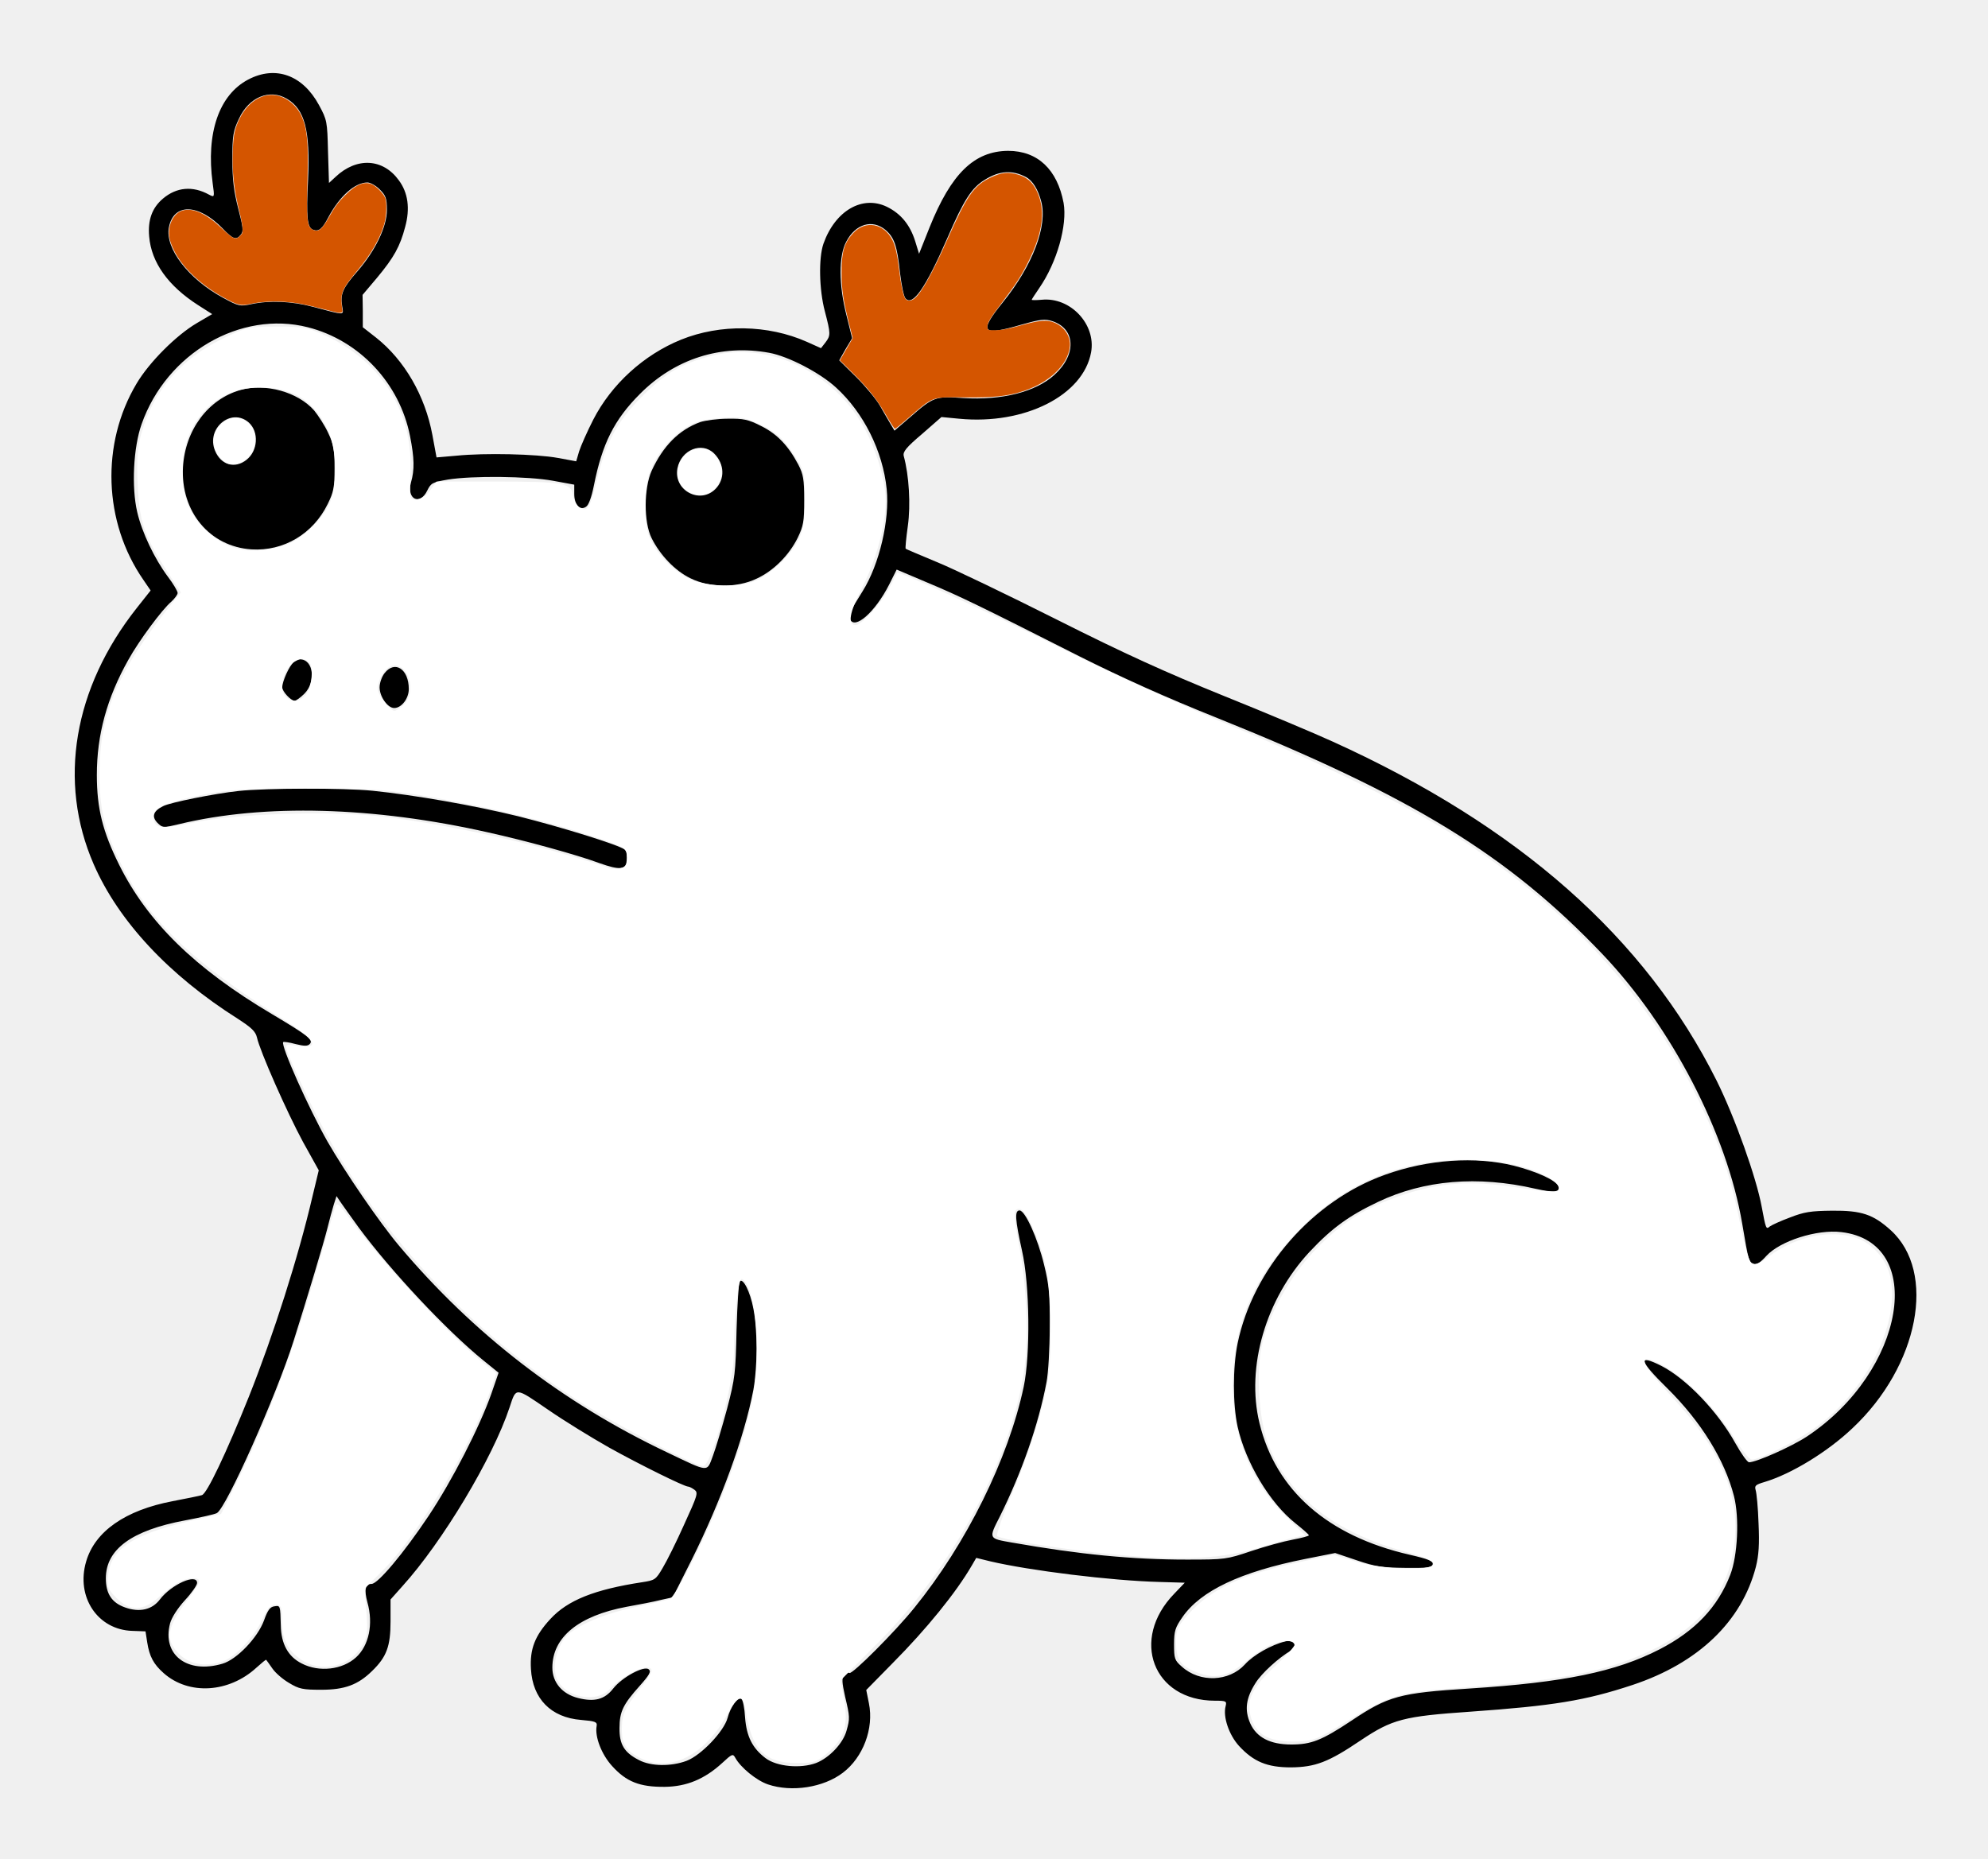
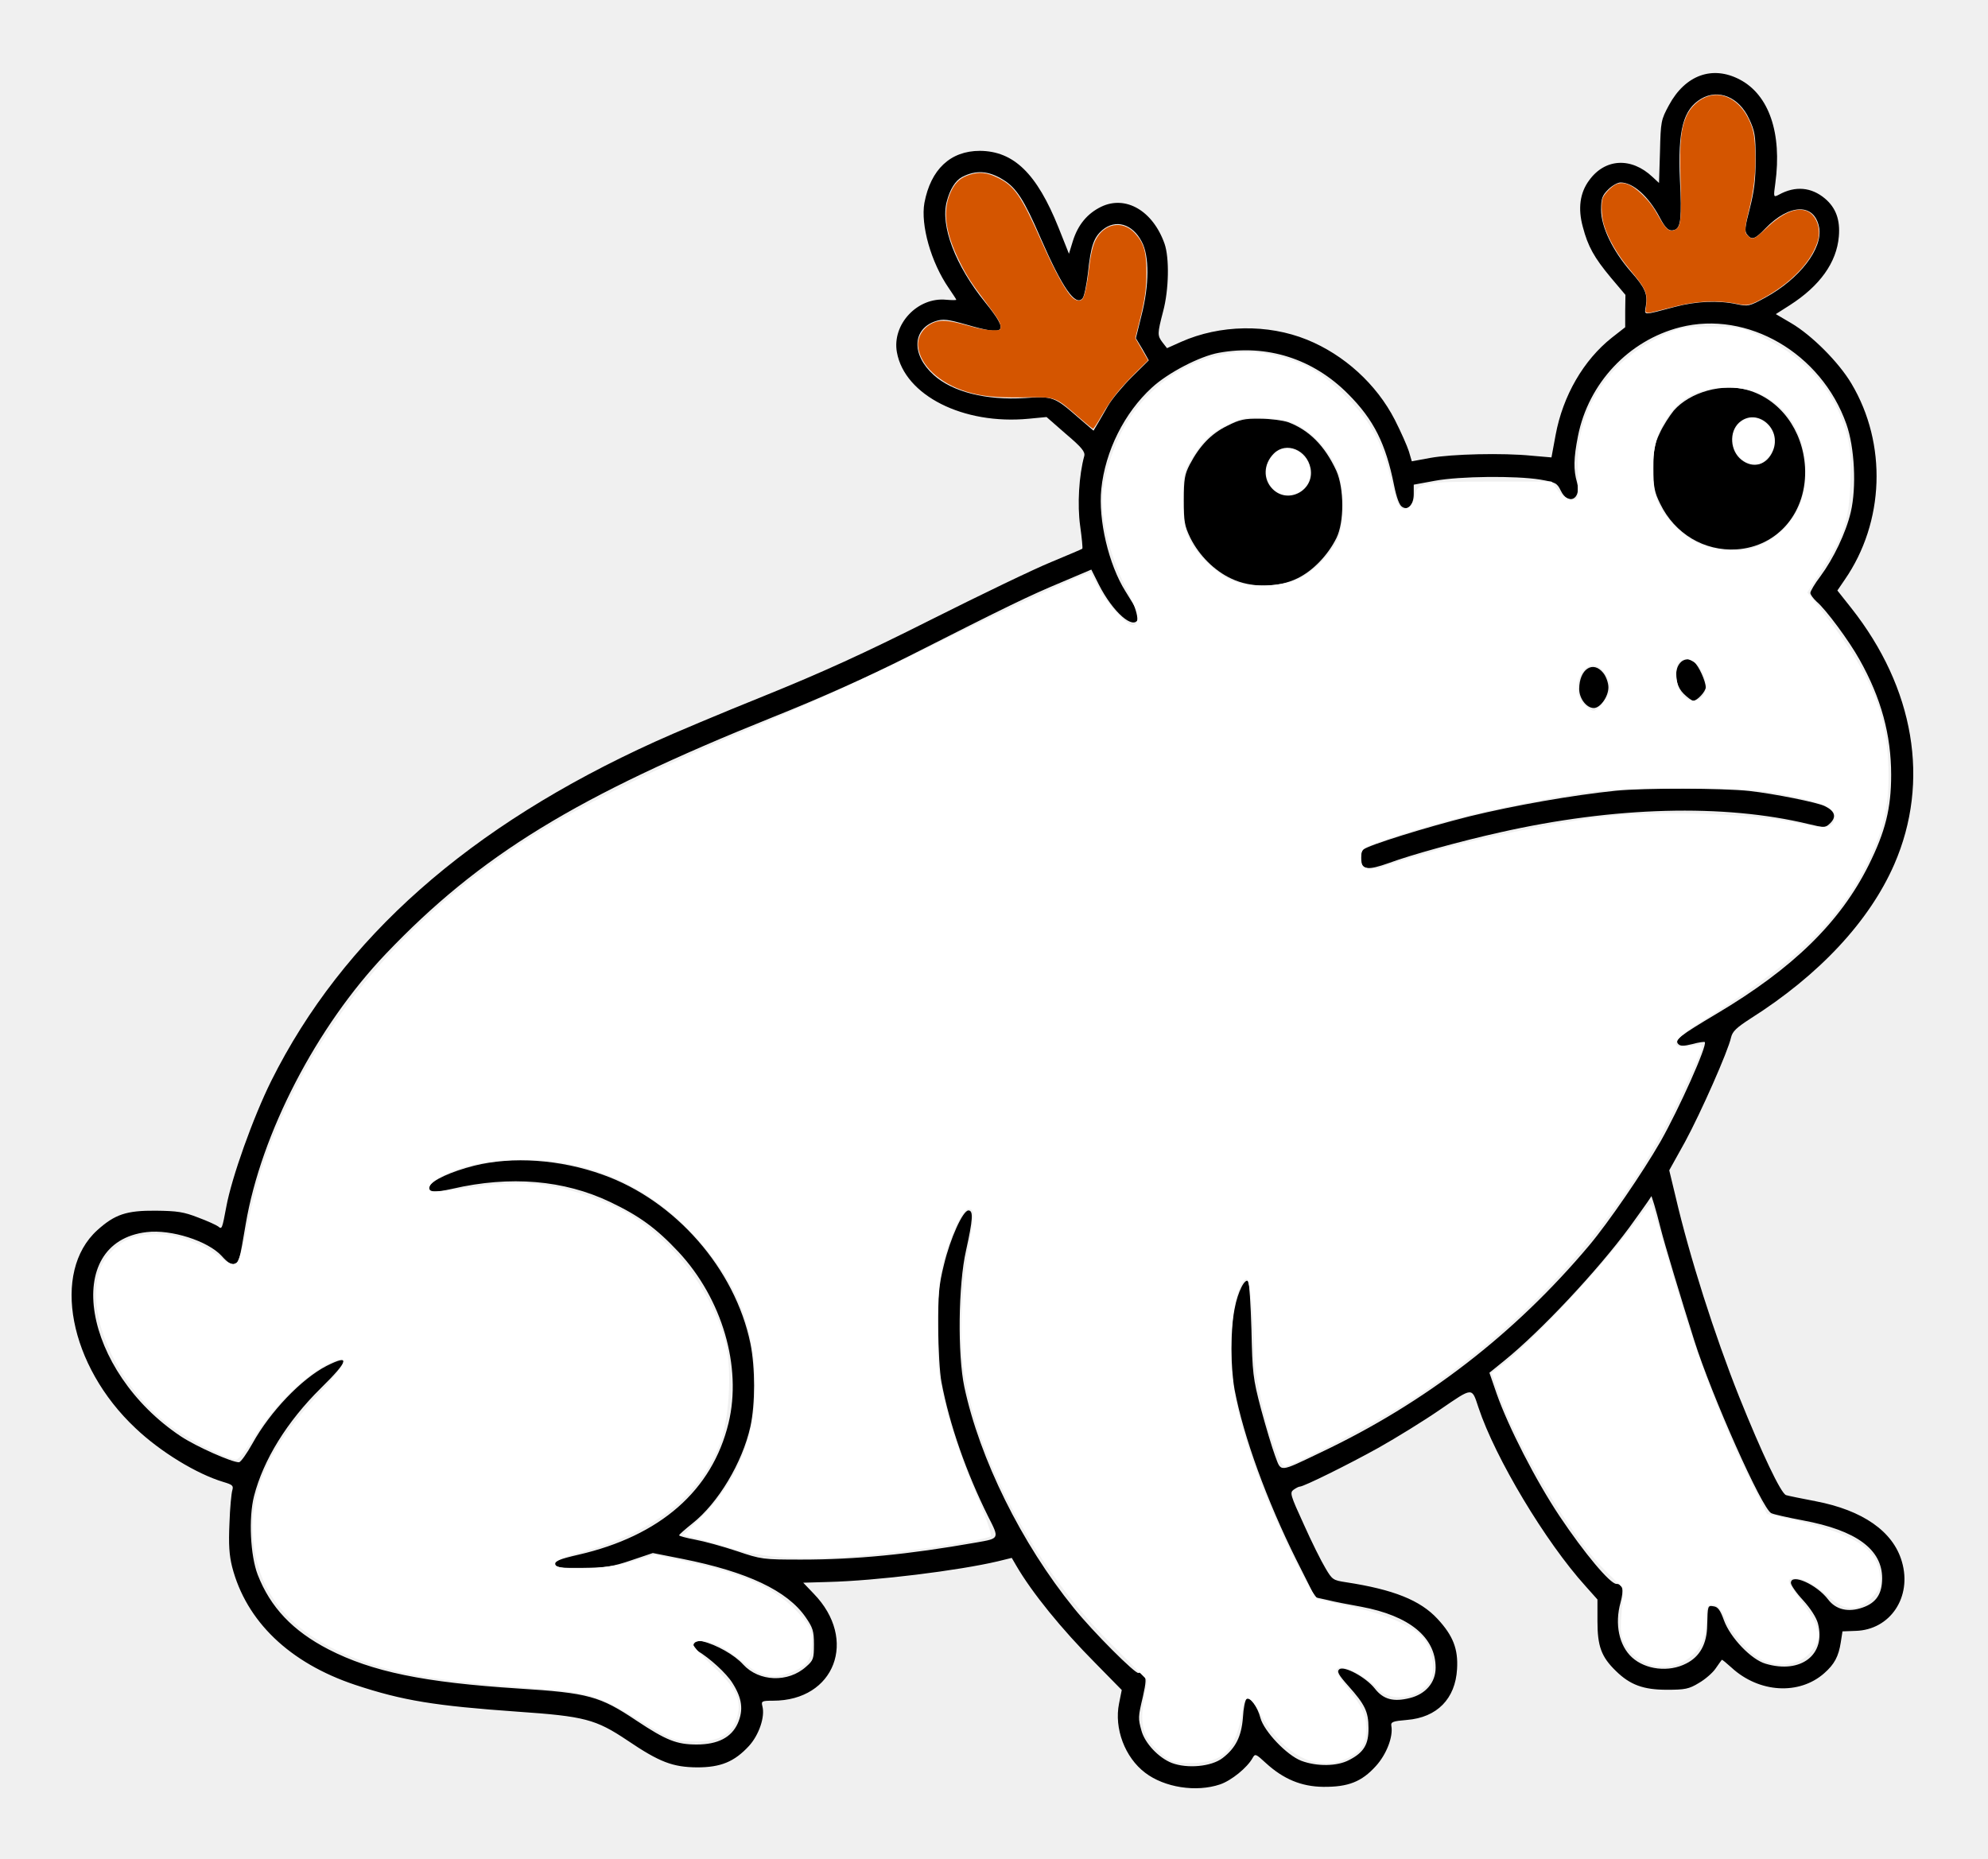
<svg xmlns="http://www.w3.org/2000/svg" version="1.0" width="817" height="764" viewBox="217 242 817 764" preserveAspectRatio="xMidYMid meet" id="svg6">
-   <defs id="defs6" />
-   <g transform="translate(0,1254) scale(0.1,-0.1)" fill="#000000" stroke="none" id="g6">
-     <path d="M3190 9793 c-120 -63 -174 -220 -146 -426 8 -58 8 -59 -15 -47 -67 37 -133 31 -189 -16 -45 -38 -63 -88 -57 -156 9 -107 78 -203 201 -282 l58 -37 -63 -37 c-85 -50 -196 -161 -248 -249 -147 -247 -136 -569 28 -806 l30 -44 -57 -72 c-260 -329 -325 -713 -177 -1053 102 -234 309 -456 592 -635 57 -37 73 -52 79 -77 12 -56 124 -309 189 -429 l65 -117 -26 -108 c-58 -249 -160 -568 -261 -822 -94 -234 -172 -398 -193 -405 -9 -3 -64 -14 -121 -25 -194 -37 -319 -124 -355 -248 -43 -146 48 -281 190 -285 l54 -2 7 -45 c9 -58 26 -90 68 -127 103 -91 268 -81 381 23 21 19 39 34 40 32 2 -2 13 -18 25 -35 12 -18 43 -45 69 -60 41 -25 57 -28 132 -28 96 0 151 20 209 77 60 58 76 102 76 204 l0 90 49 55 c164 181 371 526 440 734 28 84 21 85 157 -8 68 -47 182 -117 253 -157 124 -69 308 -160 324 -160 5 0 16 -6 26 -13 16 -12 13 -22 -42 -142 -32 -72 -72 -152 -89 -180 -28 -48 -32 -50 -84 -58 -196 -30 -306 -74 -377 -151 -64 -69 -85 -124 -80 -206 7 -122 82 -199 206 -209 58 -5 67 -8 64 -25 -8 -44 20 -117 64 -165 58 -64 113 -86 216 -85 90 1 164 32 236 98 41 38 44 39 54 21 22 -40 87 -93 134 -109 98 -33 228 -13 308 48 83 63 128 182 107 285 l-11 55 109 111 c138 139 260 289 325 401 l18 31 57 -14 c161 -38 498 -80 698 -85 l102 -3 -43 -45 c-183 -188 -87 -440 167 -440 46 0 49 -2 44 -22 -12 -44 14 -119 55 -164 60 -65 116 -88 213 -88 100 1 154 21 287 111 130 87 176 99 452 118 338 24 470 45 666 110 270 90 448 261 506 485 12 48 15 92 11 179 -2 64 -8 125 -12 137 -5 18 0 22 37 33 110 33 259 124 361 221 273 256 347 642 157 814 -72 65 -120 81 -240 80 -89 -1 -115 -5 -174 -28 -38 -14 -75 -31 -83 -37 -15 -13 -16 -10 -33 81 -22 120 -110 367 -185 518 -293 587 -813 1047 -1578 1394 -72 33 -274 118 -448 188 -237 96 -409 174 -685 313 -203 102 -425 209 -494 237 -69 29 -127 53 -128 55 -2 2 2 44 9 94 12 86 5 207 -17 287 -4 17 10 35 75 90 l80 70 73 -7 c269 -26 510 96 542 273 21 115 -85 228 -203 216 -23 -2 -41 -2 -41 0 0 2 14 23 31 48 73 106 116 259 100 350 -26 138 -107 214 -228 214 -139 -1 -234 -93 -323 -315 l-43 -108 -16 52 c-21 67 -59 113 -116 141 -101 49 -213 -16 -261 -152 -20 -58 -18 -188 6 -278 24 -92 24 -99 2 -128 l-18 -23 -58 26 c-160 71 -356 74 -517 9 -153 -62 -286 -183 -361 -329 -25 -49 -51 -108 -58 -130 l-12 -41 -76 14 c-88 16 -299 21 -417 9 l-81 -7 -17 92 c-30 162 -115 308 -231 400 l-55 43 0 66 -1 67 60 71 c69 83 94 128 115 208 21 76 12 141 -26 192 -65 90 -173 96 -260 14 l-27 -25 -4 129 c-3 124 -4 130 -37 191 -67 124 -179 164 -291 105z m159 -79 c74 -44 96 -129 87 -334 -8 -153 -3 -195 20 -204 24 -9 38 2 64 52 46 86 109 142 160 142 12 0 35 -13 51 -29 25 -25 29 -37 29 -84 0 -69 -48 -168 -121 -252 -60 -68 -71 -93 -63 -142 6 -41 17 -40 -120 -4 -86 23 -178 27 -253 11 -47 -10 -52 -9 -118 27 -141 77 -237 202 -221 288 19 101 121 99 221 -4 43 -45 56 -49 75 -25 11 13 9 31 -11 107 -18 71 -24 118 -24 202 0 98 3 116 27 167 41 89 126 124 197 82z m3038 -322 c27 -15 49 -50 62 -100 27 -100 -35 -263 -158 -415 -100 -124 -87 -139 78 -91 78 22 95 24 126 14 96 -32 100 -138 8 -221 -77 -70 -216 -105 -375 -95 -114 8 -122 5 -217 -78 l-65 -56 -16 27 c-9 16 -29 49 -44 76 -15 26 -59 79 -97 117 l-70 69 26 46 27 45 -23 93 c-32 125 -33 245 -1 304 38 73 107 93 161 48 36 -31 48 -64 60 -179 6 -48 15 -94 22 -102 29 -35 83 42 173 249 67 155 99 205 153 238 61 38 113 41 170 11z m-2952 -617 c212 -54 377 -230 420 -447 18 -91 19 -139 4 -191 -19 -69 37 -96 67 -33 15 31 22 34 85 45 100 16 329 14 432 -5 l87 -16 0 -38 c0 -44 23 -70 48 -53 11 6 23 39 33 89 34 170 83 269 189 375 144 145 334 205 531 169 78 -14 209 -82 275 -143 113 -103 192 -261 208 -417 13 -126 -30 -310 -99 -420 -51 -81 -58 -97 -52 -114 18 -47 103 27 161 141 l31 62 125 -53 c134 -56 218 -97 625 -303 175 -88 360 -171 565 -253 801 -322 1197 -564 1585 -971 284 -298 512 -738 575 -1109 26 -154 27 -157 47 -164 12 -5 28 5 52 32 57 62 208 110 308 98 353 -41 263 -572 -141 -840 -64 -42 -208 -106 -238 -106 -7 0 -32 35 -56 78 -72 130 -201 265 -304 318 -99 50 -92 22 23 -91 140 -138 237 -296 275 -444 23 -90 15 -245 -15 -323 -52 -134 -144 -231 -291 -307 -179 -92 -392 -136 -782 -161 -286 -18 -333 -31 -484 -132 -122 -81 -165 -98 -247 -98 -87 0 -143 29 -169 87 -24 55 -18 103 22 166 25 40 93 102 145 133 30 17 12 46 -22 38 -58 -14 -132 -56 -167 -95 -65 -71 -185 -76 -259 -9 -30 26 -32 33 -32 92 0 55 5 69 34 111 75 109 240 187 507 240 l121 24 89 -30 c76 -26 105 -30 199 -31 93 -1 110 1 113 15 2 13 -17 21 -95 39 -336 77 -550 264 -617 541 -56 231 26 511 206 704 91 97 161 148 281 205 189 90 409 109 648 54 76 -17 102 -14 93 11 -10 24 -88 60 -183 84 -157 39 -353 26 -528 -37 -298 -106 -544 -387 -607 -694 -20 -99 -20 -249 0 -341 33 -149 133 -315 238 -398 30 -24 55 -46 55 -49 1 -3 -29 -11 -66 -18 -38 -7 -114 -28 -171 -47 -101 -34 -107 -35 -265 -35 -223 0 -440 21 -718 70 -97 17 -97 15 -50 107 89 179 159 377 192 553 7 36 13 137 13 225 1 136 -3 175 -23 256 -26 109 -78 224 -101 224 -21 0 -18 -38 10 -165 32 -140 35 -427 7 -560 -63 -296 -235 -644 -450 -909 -78 -97 -255 -274 -266 -267 -5 3 -15 -1 -22 -10 -10 -12 -9 -28 4 -87 20 -84 20 -90 6 -140 -14 -52 -71 -112 -125 -133 -64 -24 -162 -15 -208 20 -54 41 -78 89 -84 167 -2 38 -9 72 -15 76 -15 9 -45 -32 -57 -78 -15 -55 -108 -153 -168 -176 -64 -24 -147 -23 -196 3 -61 31 -81 65 -80 132 0 67 15 97 83 173 40 45 48 59 37 68 -19 16 -109 -32 -146 -79 -35 -45 -77 -56 -144 -39 -65 16 -106 64 -106 125 0 125 108 213 305 250 50 9 113 21 140 28 l50 11 78 155 c120 241 216 503 253 697 17 92 18 246 0 335 -13 69 -42 126 -56 112 -4 -5 -10 -94 -13 -199 -4 -178 -6 -199 -39 -325 -20 -74 -46 -161 -58 -193 -26 -69 -13 -70 -189 14 -430 204 -796 487 -1101 849 -80 95 -221 301 -294 428 -76 134 -194 397 -182 409 2 2 25 -1 50 -8 37 -9 50 -9 59 0 16 17 -6 34 -157 124 -315 187 -509 377 -626 612 -68 137 -92 232 -92 370 0 164 41 316 130 474 42 76 138 206 176 238 14 13 26 29 26 36 0 7 -18 38 -41 68 -54 73 -105 179 -125 264 -24 102 -16 266 18 362 103 292 407 468 683 398z m209 -3700 c133 -180 363 -425 512 -546 l63 -51 -30 -87 c-48 -136 -160 -355 -258 -502 -103 -154 -208 -279 -234 -279 -26 0 -31 -24 -17 -76 25 -89 6 -178 -47 -226 -56 -51 -152 -62 -223 -25 -56 28 -85 81 -86 157 -2 81 -2 82 -26 78 -18 -2 -28 -16 -43 -58 -26 -71 -112 -161 -171 -178 -145 -43 -249 37 -215 166 7 25 31 62 61 95 28 30 50 62 50 71 0 41 -106 -6 -153 -68 -32 -42 -83 -54 -142 -33 -55 19 -80 56 -80 120 0 119 106 197 325 238 63 12 122 25 131 30 38 19 244 481 316 709 55 174 123 400 138 460 9 36 21 81 27 100 l11 34 16 -24 c9 -13 43 -61 75 -105z" id="path1" />
-     <path d="M3158 8517 c-133 -38 -227 -164 -236 -317 -10 -183 110 -327 282 -338 132 -8 253 64 313 187 24 49 28 68 28 146 0 76 -4 99 -26 145 -14 31 -41 72 -58 93 -67 76 -200 113 -303 84z m35 -134 c42 -39 37 -116 -10 -153 -48 -38 -105 -21 -129 37 -39 92 67 180 139 116z" id="path2" />
-     <path d="M5047 8385 c-87 -32 -152 -98 -199 -200 -32 -72 -33 -211 0 -277 35 -70 96 -134 160 -165 79 -39 191 -40 272 -1 69 32 132 95 168 167 24 50 27 67 27 156 0 86 -4 106 -24 145 -41 78 -88 127 -153 159 -53 27 -72 31 -137 30 -42 0 -93 -7 -114 -14z m58 -129 c43 -43 45 -106 5 -146 -64 -64 -173 -5 -156 85 15 77 101 111 151 61z" id="path3" />
-     <path d="M3377 7398 c-18 -14 -47 -78 -47 -103 0 -17 35 -55 51 -55 6 0 24 13 40 29 49 49 37 141 -18 141 -5 0 -17 -6 -26 -12z" id="path4" />
-     <path d="M3751 7354 c-12 -15 -21 -41 -21 -59 0 -38 33 -85 60 -85 30 0 60 39 60 78 0 82 -57 119 -99 66z" id="path5" />
-     <path d="M3150 6869 c-100 -11 -279 -47 -309 -62 -41 -20 -49 -43 -24 -69 22 -21 23 -21 90 -5 348 84 798 72 1268 -34 158 -35 365 -92 457 -126 87 -31 112 -28 116 13 2 17 -3 36 -10 42 -24 19 -255 91 -438 137 -184 45 -424 87 -599 105 -120 12 -442 11 -551 -1z" id="path6" />
+   <g transform="scale(-1,1) translate(-1251,0)">
+     <defs id="defs6" />
+     <g transform="translate(0,1254) scale(0.1,-0.1)" fill="#000000" stroke="none" id="g6">
+       <path d="M3190 9793 c-120 -63 -174 -220 -146 -426 8 -58 8 -59 -15 -47 -67 37 -133 31 -189 -16 -45 -38 -63 -88 -57 -156 9 -107 78 -203 201 -282 l58 -37 -63 -37 c-85 -50 -196 -161 -248 -249 -147 -247 -136 -569 28 -806 l30 -44 -57 -72 c-260 -329 -325 -713 -177 -1053 102 -234 309 -456 592 -635 57 -37 73 -52 79 -77 12 -56 124 -309 189 -429 l65 -117 -26 -108 c-58 -249 -160 -568 -261 -822 -94 -234 -172 -398 -193 -405 -9 -3 -64 -14 -121 -25 -194 -37 -319 -124 -355 -248 -43 -146 48 -281 190 -285 l54 -2 7 -45 c9 -58 26 -90 68 -127 103 -91 268 -81 381 23 21 19 39 34 40 32 2 -2 13 -18 25 -35 12 -18 43 -45 69 -60 41 -25 57 -28 132 -28 96 0 151 20 209 77 60 58 76 102 76 204 l0 90 49 55 c164 181 371 526 440 734 28 84 21 85 157 -8 68 -47 182 -117 253 -157 124 -69 308 -160 324 -160 5 0 16 -6 26 -13 16 -12 13 -22 -42 -142 -32 -72 -72 -152 -89 -180 -28 -48 -32 -50 -84 -58 -196 -30 -306 -74 -377 -151 -64 -69 -85 -124 -80 -206 7 -122 82 -199 206 -209 58 -5 67 -8 64 -25 -8 -44 20 -117 64 -165 58 -64 113 -86 216 -85 90 1 164 32 236 98 41 38 44 39 54 21 22 -40 87 -93 134 -109 98 -33 228 -13 308 48 83 63 128 182 107 285 l-11 55 109 111 c138 139 260 289 325 401 l18 31 57 -14 c161 -38 498 -80 698 -85 l102 -3 -43 -45 c-183 -188 -87 -440 167 -440 46 0 49 -2 44 -22 -12 -44 14 -119 55 -164 60 -65 116 -88 213 -88 100 1 154 21 287 111 130 87 176 99 452 118 338 24 470 45 666 110 270 90 448 261 506 485 12 48 15 92 11 179 -2 64 -8 125 -12 137 -5 18 0 22 37 33 110 33 259 124 361 221 273 256 347 642 157 814 -72 65 -120 81 -240 80 -89 -1 -115 -5 -174 -28 -38 -14 -75 -31 -83 -37 -15 -13 -16 -10 -33 81 -22 120 -110 367 -185 518 -293 587 -813 1047 -1578 1394 -72 33 -274 118 -448 188 -237 96 -409 174 -685 313 -203 102 -425 209 -494 237 -69 29 -127 53 -128 55 -2 2 2 44 9 94 12 86 5 207 -17 287 -4 17 10 35 75 90 l80 70 73 -7 c269 -26 510 96 542 273 21 115 -85 228 -203 216 -23 -2 -41 -2 -41 0 0 2 14 23 31 48 73 106 116 259 100 350 -26 138 -107 214 -228 214 -139 -1 -234 -93 -323 -315 l-43 -108 -16 52 c-21 67 -59 113 -116 141 -101 49 -213 -16 -261 -152 -20 -58 -18 -188 6 -278 24 -92 24 -99 2 -128 l-18 -23 -58 26 c-160 71 -356 74 -517 9 -153 -62 -286 -183 -361 -329 -25 -49 -51 -108 -58 -130 l-12 -41 -76 14 c-88 16 -299 21 -417 9 l-81 -7 -17 92 c-30 162 -115 308 -231 400 l-55 43 0 66 -1 67 60 71 c69 83 94 128 115 208 21 76 12 141 -26 192 -65 90 -173 96 -260 14 l-27 -25 -4 129 c-3 124 -4 130 -37 191 -67 124 -179 164 -291 105z m159 -79 c74 -44 96 -129 87 -334 -8 -153 -3 -195 20 -204 24 -9 38 2 64 52 46 86 109 142 160 142 12 0 35 -13 51 -29 25 -25 29 -37 29 -84 0 -69 -48 -168 -121 -252 -60 -68 -71 -93 -63 -142 6 -41 17 -40 -120 -4 -86 23 -178 27 -253 11 -47 -10 -52 -9 -118 27 -141 77 -237 202 -221 288 19 101 121 99 221 -4 43 -45 56 -49 75 -25 11 13 9 31 -11 107 -18 71 -24 118 -24 202 0 98 3 116 27 167 41 89 126 124 197 82z m3038 -322 c27 -15 49 -50 62 -100 27 -100 -35 -263 -158 -415 -100 -124 -87 -139 78 -91 78 22 95 24 126 14 96 -32 100 -138 8 -221 -77 -70 -216 -105 -375 -95 -114 8 -122 5 -217 -78 l-65 -56 -16 27 c-9 16 -29 49 -44 76 -15 26 -59 79 -97 117 l-70 69 26 46 27 45 -23 93 c-32 125 -33 245 -1 304 38 73 107 93 161 48 36 -31 48 -64 60 -179 6 -48 15 -94 22 -102 29 -35 83 42 173 249 67 155 99 205 153 238 61 38 113 41 170 11z m-2952 -617 c212 -54 377 -230 420 -447 18 -91 19 -139 4 -191 -19 -69 37 -96 67 -33 15 31 22 34 85 45 100 16 329 14 432 -5 l87 -16 0 -38 c0 -44 23 -70 48 -53 11 6 23 39 33 89 34 170 83 269 189 375 144 145 334 205 531 169 78 -14 209 -82 275 -143 113 -103 192 -261 208 -417 13 -126 -30 -310 -99 -420 -51 -81 -58 -97 -52 -114 18 -47 103 27 161 141 l31 62 125 -53 c134 -56 218 -97 625 -303 175 -88 360 -171 565 -253 801 -322 1197 -564 1585 -971 284 -298 512 -738 575 -1109 26 -154 27 -157 47 -164 12 -5 28 5 52 32 57 62 208 110 308 98 353 -41 263 -572 -141 -840 -64 -42 -208 -106 -238 -106 -7 0 -32 35 -56 78 -72 130 -201 265 -304 318 -99 50 -92 22 23 -91 140 -138 237 -296 275 -444 23 -90 15 -245 -15 -323 -52 -134 -144 -231 -291 -307 -179 -92 -392 -136 -782 -161 -286 -18 -333 -31 -484 -132 -122 -81 -165 -98 -247 -98 -87 0 -143 29 -169 87 -24 55 -18 103 22 166 25 40 93 102 145 133 30 17 12 46 -22 38 -58 -14 -132 -56 -167 -95 -65 -71 -185 -76 -259 -9 -30 26 -32 33 -32 92 0 55 5 69 34 111 75 109 240 187 507 240 l121 24 89 -30 c76 -26 105 -30 199 -31 93 -1 110 1 113 15 2 13 -17 21 -95 39 -336 77 -550 264 -617 541 -56 231 26 511 206 704 91 97 161 148 281 205 189 90 409 109 648 54 76 -17 102 -14 93 11 -10 24 -88 60 -183 84 -157 39 -353 26 -528 -37 -298 -106 -544 -387 -607 -694 -20 -99 -20 -249 0 -341 33 -149 133 -315 238 -398 30 -24 55 -46 55 -49 1 -3 -29 -11 -66 -18 -38 -7 -114 -28 -171 -47 -101 -34 -107 -35 -265 -35 -223 0 -440 21 -718 70 -97 17 -97 15 -50 107 89 179 159 377 192 553 7 36 13 137 13 225 1 136 -3 175 -23 256 -26 109 -78 224 -101 224 -21 0 -18 -38 10 -165 32 -140 35 -427 7 -560 -63 -296 -235 -644 -450 -909 -78 -97 -255 -274 -266 -267 -5 3 -15 -1 -22 -10 -10 -12 -9 -28 4 -87 20 -84 20 -90 6 -140 -14 -52 -71 -112 -125 -133 -64 -24 -162 -15 -208 20 -54 41 -78 89 -84 167 -2 38 -9 72 -15 76 -15 9 -45 -32 -57 -78 -15 -55 -108 -153 -168 -176 -64 -24 -147 -23 -196 3 -61 31 -81 65 -80 132 0 67 15 97 83 173 40 45 48 59 37 68 -19 16 -109 -32 -146 -79 -35 -45 -77 -56 -144 -39 -65 16 -106 64 -106 125 0 125 108 213 305 250 50 9 113 21 140 28 l50 11 78 155 c120 241 216 503 253 697 17 92 18 246 0 335 -13 69 -42 126 -56 112 -4 -5 -10 -94 -13 -199 -4 -178 -6 -199 -39 -325 -20 -74 -46 -161 -58 -193 -26 -69 -13 -70 -189 14 -430 204 -796 487 -1101 849 -80 95 -221 301 -294 428 -76 134 -194 397 -182 409 2 2 25 -1 50 -8 37 -9 50 -9 59 0 16 17 -6 34 -157 124 -315 187 -509 377 -626 612 -68 137 -92 232 -92 370 0 164 41 316 130 474 42 76 138 206 176 238 14 13 26 29 26 36 0 7 -18 38 -41 68 -54 73 -105 179 -125 264 -24 102 -16 266 18 362 103 292 407 468 683 398z m209 -3700 c133 -180 363 -425 512 -546 l63 -51 -30 -87 c-48 -136 -160 -355 -258 -502 -103 -154 -208 -279 -234 -279 -26 0 -31 -24 -17 -76 25 -89 6 -178 -47 -226 -56 -51 -152 -62 -223 -25 -56 28 -85 81 -86 157 -2 81 -2 82 -26 78 -18 -2 -28 -16 -43 -58 -26 -71 -112 -161 -171 -178 -145 -43 -249 37 -215 166 7 25 31 62 61 95 28 30 50 62 50 71 0 41 -106 -6 -153 -68 -32 -42 -83 -54 -142 -33 -55 19 -80 56 -80 120 0 119 106 197 325 238 63 12 122 25 131 30 38 19 244 481 316 709 55 174 123 400 138 460 9 36 21 81 27 100 l11 34 16 -24 c9 -13 43 -61 75 -105z" id="path1" />
+       <path d="M3158 8517 c-133 -38 -227 -164 -236 -317 -10 -183 110 -327 282 -338 132 -8 253 64 313 187 24 49 28 68 28 146 0 76 -4 99 -26 145 -14 31 -41 72 -58 93 -67 76 -200 113 -303 84z m35 -134 c42 -39 37 -116 -10 -153 -48 -38 -105 -21 -129 37 -39 92 67 180 139 116z" id="path2" />
+       <path d="M5047 8385 c-87 -32 -152 -98 -199 -200 -32 -72 -33 -211 0 -277 35 -70 96 -134 160 -165 79 -39 191 -40 272 -1 69 32 132 95 168 167 24 50 27 67 27 156 0 86 -4 106 -24 145 -41 78 -88 127 -153 159 -53 27 -72 31 -137 30 -42 0 -93 -7 -114 -14z m58 -129 c43 -43 45 -106 5 -146 -64 -64 -173 -5 -156 85 15 77 101 111 151 61z" id="path3" />
+       <path d="M3377 7398 c-18 -14 -47 -78 -47 -103 0 -17 35 -55 51 -55 6 0 24 13 40 29 49 49 37 141 -18 141 -5 0 -17 -6 -26 -12z" id="path4" />
+       <path d="M3751 7354 c-12 -15 -21 -41 -21 -59 0 -38 33 -85 60 -85 30 0 60 39 60 78 0 82 -57 119 -99 66z" id="path5" />
+       <path d="M3150 6869 c-100 -11 -279 -47 -309 -62 -41 -20 -49 -43 -24 -69 22 -21 23 -21 90 -5 348 84 798 72 1268 -34 158 -35 365 -92 457 -126 87 -31 112 -28 116 13 2 17 -3 36 -10 42 -24 19 -255 91 -438 137 -184 45 -424 87 -599 105 -120 12 -442 11 -551 -1z" id="path6" />
+     </g>
+     <path style="fill:#ffffff;stroke-width:1.356" d="m 263.003,722.514 c -5.678,-2.909 -7.456,-5.724 -7.456,-11.805 0,-6.082 1.339,-9.033 7.635,-16.826 2.511,-3.108 4.566,-6.311 4.566,-7.117 0,-3.914 -11.087,0.93 -17.22,7.525 -5.672,6.098 -19.085,3.126 -21.864,-4.845 -1.527,-4.38 -0.374,-10.469 2.941,-15.527 3.138,-4.789 14.852,-10.223 28.273,-13.117 6.938,-1.496 13.755,-3.065 15.147,-3.487 2.952,-0.895 16.884,-29.19 24.603,-49.967 8.451,-22.747 11.51,-37.016 11.442,-53.385 -0.06,-14.477 -2.839,-27.191 -6.176,-28.251 -1.557,-0.494 -3.213,14.782 -3.267,30.119 -0.045,13.105 -9.189,46.771 -12.703,46.771 -3.175,0 -38.259,-18.417 -51.677,-27.128 -48.555,-31.519 -87.206,-74.802 -110.412,-123.646 -4.352,-9.16 -8.331,-18.041 -8.843,-19.736 -0.888,-2.942 -0.679,-3.042 4.594,-2.199 9.11,1.457 7.119,-2.623 -4.982,-10.211 -38.291,-24.011 -55.702,-40.495 -67.486,-63.895 -7.042,-13.983 -9.312,-23.301 -9.231,-37.879 0.141,-25.18 7.574,-42.447 30.46,-70.759 l 2.953,-3.653 -5.55,-8.548 c -9.493,-14.621 -11.497,-20.518 -12.176,-35.825 -0.46,-10.366 -0.043,-15.665 1.703,-21.674 4.909,-16.888 16.009,-29.769 32.802,-38.069 9.789,-4.838 11.237,-5.167 22.727,-5.16 10.947,0.006 13.223,0.464 21.083,4.238 21.868,10.499 34.488,30.682 33.797,54.05 -0.154,5.219 -0.196,10.252 -0.093,11.184 0.336,3.036 5.318,1.785 8.1,-2.034 l 2.716,-3.728 h 24.172 c 28.058,0 31.273,0.568 31.878,5.628 0.236,1.973 1.514,4.26 2.84,5.081 3.176,1.966 4.269,0.138 7.186,-12.028 3.572,-14.895 8.224,-23.482 18.092,-33.39 9.947,-9.987 16.439,-13.805 28.911,-17 23.661,-6.062 50.547,6.826 63.006,30.201 5.001,9.383 8.518,21.648 8.484,29.588 -0.043,10.037 -3.937,24.337 -9.657,35.464 -5.266,10.245 -6.143,15.428 -2.609,15.428 2.366,0 10.809,-9.351 13.802,-15.287 1.588,-3.149 3.049,-5.912 3.247,-6.14 0.725,-0.833 35.257,15.076 69.364,31.957 19.255,9.53 49.65,23.384 67.545,30.788 40.516,16.762 75.074,33.932 96.254,47.822 43.659,28.634 76.245,64.602 96.103,106.079 8.986,18.768 13.532,32.375 17.366,51.976 1.822,9.315 3.581,14.975 4.798,15.442 1.057,0.406 3.552,-0.587 5.544,-2.205 7.48,-6.076 17.759,-9.97 26.487,-10.034 9.477,-0.069 15.029,2.263 20.301,8.529 13.189,15.674 -0.598,52.477 -26.604,71.017 -8.139,5.802 -22.589,13.044 -26.028,13.044 -0.92,0 -4.011,-3.813 -6.869,-8.473 -8.811,-14.366 -23.227,-28.168 -33.502,-32.074 -6.535,-2.485 -4.418,1.896 6.624,13.702 21.692,23.195 29.619,42.435 26.3,63.831 -2.856,18.407 -14.321,32.293 -34.454,41.728 -17.793,8.338 -35.793,11.889 -75.389,14.873 -29.178,2.199 -30.225,2.512 -51.35,15.367 -10.454,6.361 -12.037,6.913 -19.892,6.934 -10.311,0.028 -15.558,-3.133 -17.427,-10.5 -1.738,-6.852 0.72,-11.811 10.209,-20.596 4.381,-4.056 7.965,-8.017 7.965,-8.802 0,-2.164 -6.368,-1.708 -11.252,0.806 -2.386,1.228 -6.726,4.269 -9.643,6.758 -6.723,5.736 -12.122,6.792 -19.54,3.824 -6.715,-2.687 -8.37,-5.202 -8.37,-12.722 0,-4.459 0.967,-6.578 5.076,-11.127 9.45,-10.46 22.062,-16.349 45.984,-21.471 l 13.73,-2.94 9.096,2.81 c 11.075,3.421 31.857,4.024 31.857,0.925 0,-1.213 -3.971,-2.956 -11.132,-4.889 -29.332,-7.914 -48.428,-22.856 -56.764,-44.413 -3.694,-9.554 -4.969,-28.911 -2.642,-40.121 2.61,-12.571 11.399,-28.455 21.778,-39.356 10.852,-11.398 20.236,-17.372 35.526,-22.616 15.748,-5.401 28.62,-6.281 47.824,-3.27 8.569,1.343 16.014,2.009 16.544,1.479 2.082,-2.082 -2.32,-5.728 -10.596,-8.776 -5.786,-2.131 -12.908,-3.438 -21.361,-3.92 -29.754,-1.696 -55.443,8.472 -75.636,29.939 -16.843,17.906 -24.676,35.413 -25.849,57.78 -1.211,23.083 6.354,43.518 21.713,58.65 l 7.869,7.752 -3.801,0.813 c -2.091,0.447 -8.987,2.398 -15.325,4.335 -14.254,4.356 -29.727,5.269 -54.424,3.212 -19.839,-1.652 -51.364,-6.419 -52.951,-8.006 -0.543,-0.543 2.373,-8.816 6.481,-18.384 4.107,-9.568 9.272,-24.394 11.477,-32.946 3.462,-13.426 4.006,-17.988 3.989,-33.42 -0.012,-10.785 -0.798,-21.169 -1.981,-26.187 -2.724,-11.551 -8.227,-23.543 -10.803,-23.543 -2.609,0 -2.626,2.035 -0.127,15.094 2.932,15.323 3.906,36.901 2.245,49.726 -4.682,36.143 -29.025,82.15 -59.819,113.059 l -15.816,15.874 1.324,7.306 c 1.933,10.664 0.471,16.094 -5.875,21.828 -4.89,4.418 -6.121,4.868 -13.318,4.868 -13.473,0 -18.754,-5.493 -21.263,-22.117 -0.991,-6.57 -3.011,-5.968 -7.5,2.237 -9.236,16.882 -23.635,24.027 -35.829,17.78 z m -5.423,-370.036 c 0,-3.938 -0.42,-4.208 -13.256,-8.519 -18.646,-6.262 -41.551,-11.87 -66.052,-16.171 -18.64,-3.272 -24.458,-3.692 -51.516,-3.72 -24.147,-0.025 -33.031,0.48 -42.634,2.421 -15.603,3.154 -21.083,5.443 -21.083,8.807 0,5.233 2.804,5.713 16.345,2.796 16.666,-3.591 54.814,-4.919 76.13,-2.65 20.738,2.207 51.991,8.531 74.952,15.165 10.438,3.016 19.261,5.767 19.607,6.112 0.345,0.345 2.176,0.448 4.068,0.227 2.829,-0.33 3.44,-1.123 3.44,-4.468 z m -91.509,-63.039 c 5.495,-5.495 1.386,-17.751 -5.246,-15.647 -2.866,0.91 -5.6,5.523 -5.6,9.451 0,2.2 5.178,8.907 6.877,8.907 0.692,0 2.477,-1.22 3.969,-2.711 z m -40.07,-4.369 c 1.161,-1.657 2.11,-5.276 2.11,-8.043 0,-3.986 -0.617,-5.225 -2.971,-5.973 -5.99,-1.901 -12.242,10.763 -7.604,15.402 2.522,2.522 6.142,1.929 8.464,-1.386 z m 184.253,-46.3 c 6.375,-2.663 14.11,-9.854 17.545,-16.309 2.369,-4.452 2.957,-7.856 2.97,-17.192 0.016,-11.167 -0.188,-11.948 -4.99,-19.181 -3.879,-5.843 -6.712,-8.374 -12.581,-11.246 -6.679,-3.268 -8.692,-3.626 -17.022,-3.03 -7.135,0.51 -10.748,1.537 -14.762,4.193 -6.381,4.223 -11.972,11.265 -14.445,18.195 -2.382,6.675 -2.42,20.958 -0.07,26.581 2.734,6.544 9.592,13.779 16.127,17.014 6.788,3.36 20.357,3.847 27.227,0.976 z m -193.15,-14.682 c 5.893,-1.807 14.543,-9.634 17.884,-16.183 3.96,-7.763 3.643,-23.634 -0.642,-32.05 -5.969,-11.725 -14.127,-16.562 -27.936,-16.562 -18.272,0 -31.539,14.523 -31.488,34.471 0.027,10.888 3.33,18.597 10.771,25.147 8.786,7.734 18.077,9.265 31.412,5.177 z" id="path7" transform="translate(217,242)" />
+     <path style="fill:#ffffff;stroke-width:1.356" d="m 123.927,682.209 c -5.882,-3.964 -7.971,-8.203 -7.995,-16.228 -0.017,-5.567 -0.394,-6.44 -2.78,-6.44 -1.968,0 -3.489,1.703 -5.305,5.937 -2.854,6.658 -10.799,15.261 -15.876,17.191 -6.845,2.603 -13.949,1.552 -18.191,-2.689 -6.192,-6.192 -5.416,-11.011 3.708,-23.007 5.273,-6.933 5.554,-8.278 1.73,-8.278 -3.754,0 -7.695,2.184 -13.811,7.652 -6.64,5.937 -11.91,6.062 -17.555,0.417 -3.663,-3.663 -4.046,-4.779 -3.369,-9.825 1.495,-11.145 11.057,-16.871 38.213,-22.88 l 8.134,-1.8 7.065,-14.235 c 10.798,-21.756 22.323,-52.117 30.879,-81.341 4.256,-14.54 8.178,-27.933 8.714,-29.762 0.928,-3.165 1.262,-2.935 6.882,4.745 13.234,18.083 43.242,50.198 55.913,59.838 l 3.71,2.822 -2.66,7.73 c -7.55,21.944 -29.741,59.133 -43.489,72.882 l -7.993,7.993 0.746,9.745 c 0.64,8.352 0.341,10.386 -2.088,14.232 -5.199,8.232 -16.59,10.688 -24.584,5.3 z" id="path8" transform="translate(217,242)" />
+     <path style="fill:#ffffff;stroke-width:0.311" d="m 285.453,203.19 c -6.122,-1.693 -8.732,-7.791 -5.807,-13.563 2.204,-4.349 7.336,-6.485 11.315,-4.71 2.354,1.05 4.858,4.238 5.438,6.923 1.487,6.883 -4.532,13.125 -10.947,11.351 z" id="path9" transform="translate(217,242)" />
+     <path style="fill:#ffffff;stroke-width:0.311" d="m 93.727,190.543 c -1.593,-0.538 -3.958,-2.86 -4.931,-4.843 -0.747,-1.522 -0.869,-2.144 -0.866,-4.413 0.004,-2.258 0.125,-2.871 0.837,-4.228 1.763,-3.358 5.466,-5.638 8.66,-5.331 3.188,0.306 6.257,2.901 7.133,6.031 0.594,2.121 0.25,5.857 -0.712,7.722 -2.011,3.901 -6.665,6.228 -10.122,5.061 z" id="path10" transform="translate(217,242)" />
+     <path style="fill:#d45500;stroke-width:0.311" d="m 139.034,128.544 c -0.427,-0.063 -3.433,-0.8 -6.68,-1.639 -7.574,-1.956 -9.923,-2.396 -15.135,-2.833 -4.575,-0.384 -10.178,-0.058 -14.225,0.827 -4.113,0.9 -5.418,0.576 -11.552,-2.869 -9.296,-5.22 -16.6,-12.241 -19.967,-19.192 -1.662,-3.432 -2.159,-5.505 -1.964,-8.19 0.287,-3.95 2.604,-7.333 5.571,-8.136 4.392,-1.188 9.684,1.267 16.37,7.592 4.61,4.362 5.445,4.664 7.357,2.665 0.833,-0.871 0.92,-1.153 0.883,-2.885 -0.022,-1.056 -0.537,-3.877 -1.144,-6.269 -2.436,-9.598 -3.248,-17.127 -2.848,-26.409 0.257,-5.946 0.831,-8.506 2.808,-12.523 3.581,-7.274 10.087,-10.994 16.153,-9.235 3.954,1.146 7.537,4.372 9.31,8.382 2.216,5.01 2.802,10.757 2.441,23.94 -0.515,18.842 -0.267,21.454 2.147,22.634 2.253,1.101 3.741,-0.016 6.462,-4.849 2.59,-4.602 3.93,-6.421 6.945,-9.425 4.583,-4.567 8.311,-5.904 11.404,-4.092 1.86,1.09 4.431,3.876 4.958,5.374 0.748,2.125 0.515,7.547 -0.468,10.864 -1.703,5.75 -5.538,12.413 -10.67,18.536 -6.182,7.378 -7.11,9.226 -6.823,13.595 0.096,1.466 0.266,2.9 0.377,3.185 0.248,0.638 -0.607,1.115 -1.71,0.952 z" id="path11" transform="translate(217,242)" />
+     <path style="fill:#d45500;stroke-width:0.442" d="m 364.178,170.69 c -3.861,-6.698 -7.284,-11.013 -13.96,-17.597 l -5.057,-4.987 2.639,-4.568 2.639,-4.568 -1.512,-6.027 c -2.431,-9.688 -3.036,-13.799 -3.065,-20.841 -0.035,-8.545 1.06,-12.283 4.773,-16.29 5.044,-5.443 12.639,-4.077 16.137,2.904 1.183,2.361 2.057,6.192 2.699,11.839 0.668,5.871 1.685,10.826 2.474,12.05 0.806,1.251 2.351,1.279 3.889,0.07 2.761,-2.171 7.354,-10.375 13.225,-23.617 8.321,-18.771 11.114,-22.787 18.184,-26.144 4.323,-2.053 7.178,-2.339 11.188,-1.121 3.553,1.079 5.729,2.918 7.433,6.28 3.998,7.889 2.938,17.155 -3.409,29.814 -2.825,5.635 -4.991,8.964 -10.884,16.731 -4.968,6.548 -6.009,8.373 -5.763,10.107 0.14,0.987 0.307,1.035 3.463,0.995 2.466,-0.031 5.074,-0.533 10.171,-1.957 7.927,-2.215 11.064,-2.444 14.151,-1.036 4.131,1.885 6.536,5.805 6.055,9.87 -0.898,7.584 -8.721,14.892 -19.587,18.298 -6.367,1.996 -12.037,2.574 -23.834,2.431 -13.533,-0.164 -12.575,-0.525 -23.305,8.79 -2.603,2.26 -4.916,4.108 -5.142,4.108 -0.226,0 -1.845,-2.489 -3.599,-5.532 z" id="path12" transform="translate(217,242)" />
  </g>
-   <path style="fill:#ffffff;stroke-width:1.356" d="m 263.003,722.514 c -5.678,-2.909 -7.456,-5.724 -7.456,-11.805 0,-6.082 1.339,-9.033 7.635,-16.826 2.511,-3.108 4.566,-6.311 4.566,-7.117 0,-3.914 -11.087,0.93 -17.22,7.525 -5.672,6.098 -19.085,3.126 -21.864,-4.845 -1.527,-4.38 -0.374,-10.469 2.941,-15.527 3.138,-4.789 14.852,-10.223 28.273,-13.117 6.938,-1.496 13.755,-3.065 15.147,-3.487 2.952,-0.895 16.884,-29.19 24.603,-49.967 8.451,-22.747 11.51,-37.016 11.442,-53.385 -0.06,-14.477 -2.839,-27.191 -6.176,-28.251 -1.557,-0.494 -3.213,14.782 -3.267,30.119 -0.045,13.105 -9.189,46.771 -12.703,46.771 -3.175,0 -38.259,-18.417 -51.677,-27.128 -48.555,-31.519 -87.206,-74.802 -110.412,-123.646 -4.352,-9.16 -8.331,-18.041 -8.843,-19.736 -0.888,-2.942 -0.679,-3.042 4.594,-2.199 9.11,1.457 7.119,-2.623 -4.982,-10.211 -38.291,-24.011 -55.702,-40.495 -67.486,-63.895 -7.042,-13.983 -9.312,-23.301 -9.231,-37.879 0.141,-25.18 7.574,-42.447 30.46,-70.759 l 2.953,-3.653 -5.55,-8.548 c -9.493,-14.621 -11.497,-20.518 -12.176,-35.825 -0.46,-10.366 -0.043,-15.665 1.703,-21.674 4.909,-16.888 16.009,-29.769 32.802,-38.069 9.789,-4.838 11.237,-5.167 22.727,-5.16 10.947,0.006 13.223,0.464 21.083,4.238 21.868,10.499 34.488,30.682 33.797,54.05 -0.154,5.219 -0.196,10.252 -0.093,11.184 0.336,3.036 5.318,1.785 8.1,-2.034 l 2.716,-3.728 h 24.172 c 28.058,0 31.273,0.568 31.878,5.628 0.236,1.973 1.514,4.26 2.84,5.081 3.176,1.966 4.269,0.138 7.186,-12.028 3.572,-14.895 8.224,-23.482 18.092,-33.39 9.947,-9.987 16.439,-13.805 28.911,-17 23.661,-6.062 50.547,6.826 63.006,30.201 5.001,9.383 8.518,21.648 8.484,29.588 -0.043,10.037 -3.937,24.337 -9.657,35.464 -5.266,10.245 -6.143,15.428 -2.609,15.428 2.366,0 10.809,-9.351 13.802,-15.287 1.588,-3.149 3.049,-5.912 3.247,-6.14 0.725,-0.833 35.257,15.076 69.364,31.957 19.255,9.53 49.65,23.384 67.545,30.788 40.516,16.762 75.074,33.932 96.254,47.822 43.659,28.634 76.245,64.602 96.103,106.079 8.986,18.768 13.532,32.375 17.366,51.976 1.822,9.315 3.581,14.975 4.798,15.442 1.057,0.406 3.552,-0.587 5.544,-2.205 7.48,-6.076 17.759,-9.97 26.487,-10.034 9.477,-0.069 15.029,2.263 20.301,8.529 13.189,15.674 -0.598,52.477 -26.604,71.017 -8.139,5.802 -22.589,13.044 -26.028,13.044 -0.92,0 -4.011,-3.813 -6.869,-8.473 -8.811,-14.366 -23.227,-28.168 -33.502,-32.074 -6.535,-2.485 -4.418,1.896 6.624,13.702 21.692,23.195 29.619,42.435 26.3,63.831 -2.856,18.407 -14.321,32.293 -34.454,41.728 -17.793,8.338 -35.793,11.889 -75.389,14.873 -29.178,2.199 -30.225,2.512 -51.35,15.367 -10.454,6.361 -12.037,6.913 -19.892,6.934 -10.311,0.028 -15.558,-3.133 -17.427,-10.5 -1.738,-6.852 0.72,-11.811 10.209,-20.596 4.381,-4.056 7.965,-8.017 7.965,-8.802 0,-2.164 -6.368,-1.708 -11.252,0.806 -2.386,1.228 -6.726,4.269 -9.643,6.758 -6.723,5.736 -12.122,6.792 -19.54,3.824 -6.715,-2.687 -8.37,-5.202 -8.37,-12.722 0,-4.459 0.967,-6.578 5.076,-11.127 9.45,-10.46 22.062,-16.349 45.984,-21.471 l 13.73,-2.94 9.096,2.81 c 11.075,3.421 31.857,4.024 31.857,0.925 0,-1.213 -3.971,-2.956 -11.132,-4.889 -29.332,-7.914 -48.428,-22.856 -56.764,-44.413 -3.694,-9.554 -4.969,-28.911 -2.642,-40.121 2.61,-12.571 11.399,-28.455 21.778,-39.356 10.852,-11.398 20.236,-17.372 35.526,-22.616 15.748,-5.401 28.62,-6.281 47.824,-3.27 8.569,1.343 16.014,2.009 16.544,1.479 2.082,-2.082 -2.32,-5.728 -10.596,-8.776 -5.786,-2.131 -12.908,-3.438 -21.361,-3.92 -29.754,-1.696 -55.443,8.472 -75.636,29.939 -16.843,17.906 -24.676,35.413 -25.849,57.78 -1.211,23.083 6.354,43.518 21.713,58.65 l 7.869,7.752 -3.801,0.813 c -2.091,0.447 -8.987,2.398 -15.325,4.335 -14.254,4.356 -29.727,5.269 -54.424,3.212 -19.839,-1.652 -51.364,-6.419 -52.951,-8.006 -0.543,-0.543 2.373,-8.816 6.481,-18.384 4.107,-9.568 9.272,-24.394 11.477,-32.946 3.462,-13.426 4.006,-17.988 3.989,-33.42 -0.012,-10.785 -0.798,-21.169 -1.981,-26.187 -2.724,-11.551 -8.227,-23.543 -10.803,-23.543 -2.609,0 -2.626,2.035 -0.127,15.094 2.932,15.323 3.906,36.901 2.245,49.726 -4.682,36.143 -29.025,82.15 -59.819,113.059 l -15.816,15.874 1.324,7.306 c 1.933,10.664 0.471,16.094 -5.875,21.828 -4.89,4.418 -6.121,4.868 -13.318,4.868 -13.473,0 -18.754,-5.493 -21.263,-22.117 -0.991,-6.57 -3.011,-5.968 -7.5,2.237 -9.236,16.882 -23.635,24.027 -35.829,17.78 z m -5.423,-370.036 c 0,-3.938 -0.42,-4.208 -13.256,-8.519 -18.646,-6.262 -41.551,-11.87 -66.052,-16.171 -18.64,-3.272 -24.458,-3.692 -51.516,-3.72 -24.147,-0.025 -33.031,0.48 -42.634,2.421 -15.603,3.154 -21.083,5.443 -21.083,8.807 0,5.233 2.804,5.713 16.345,2.796 16.666,-3.591 54.814,-4.919 76.13,-2.65 20.738,2.207 51.991,8.531 74.952,15.165 10.438,3.016 19.261,5.767 19.607,6.112 0.345,0.345 2.176,0.448 4.068,0.227 2.829,-0.33 3.44,-1.123 3.44,-4.468 z m -91.509,-63.039 c 5.495,-5.495 1.386,-17.751 -5.246,-15.647 -2.866,0.91 -5.6,5.523 -5.6,9.451 0,2.2 5.178,8.907 6.877,8.907 0.692,0 2.477,-1.22 3.969,-2.711 z m -40.07,-4.369 c 1.161,-1.657 2.11,-5.276 2.11,-8.043 0,-3.986 -0.617,-5.225 -2.971,-5.973 -5.99,-1.901 -12.242,10.763 -7.604,15.402 2.522,2.522 6.142,1.929 8.464,-1.386 z m 184.253,-46.3 c 6.375,-2.663 14.11,-9.854 17.545,-16.309 2.369,-4.452 2.957,-7.856 2.97,-17.192 0.016,-11.167 -0.188,-11.948 -4.99,-19.181 -3.879,-5.843 -6.712,-8.374 -12.581,-11.246 -6.679,-3.268 -8.692,-3.626 -17.022,-3.03 -7.135,0.51 -10.748,1.537 -14.762,4.193 -6.381,4.223 -11.972,11.265 -14.445,18.195 -2.382,6.675 -2.42,20.958 -0.07,26.581 2.734,6.544 9.592,13.779 16.127,17.014 6.788,3.36 20.357,3.847 27.227,0.976 z m -193.15,-14.682 c 5.893,-1.807 14.543,-9.634 17.884,-16.183 3.96,-7.763 3.643,-23.634 -0.642,-32.05 -5.969,-11.725 -14.127,-16.562 -27.936,-16.562 -18.272,0 -31.539,14.523 -31.488,34.471 0.027,10.888 3.33,18.597 10.771,25.147 8.786,7.734 18.077,9.265 31.412,5.177 z" id="path7" transform="translate(217,242)" />
-   <path style="fill:#ffffff;stroke-width:1.356" d="m 123.927,682.209 c -5.882,-3.964 -7.971,-8.203 -7.995,-16.228 -0.017,-5.567 -0.394,-6.44 -2.78,-6.44 -1.968,0 -3.489,1.703 -5.305,5.937 -2.854,6.658 -10.799,15.261 -15.876,17.191 -6.845,2.603 -13.949,1.552 -18.191,-2.689 -6.192,-6.192 -5.416,-11.011 3.708,-23.007 5.273,-6.933 5.554,-8.278 1.73,-8.278 -3.754,0 -7.695,2.184 -13.811,7.652 -6.64,5.937 -11.91,6.062 -17.555,0.417 -3.663,-3.663 -4.046,-4.779 -3.369,-9.825 1.495,-11.145 11.057,-16.871 38.213,-22.88 l 8.134,-1.8 7.065,-14.235 c 10.798,-21.756 22.323,-52.117 30.879,-81.341 4.256,-14.54 8.178,-27.933 8.714,-29.762 0.928,-3.165 1.262,-2.935 6.882,4.745 13.234,18.083 43.242,50.198 55.913,59.838 l 3.71,2.822 -2.66,7.73 c -7.55,21.944 -29.741,59.133 -43.489,72.882 l -7.993,7.993 0.746,9.745 c 0.64,8.352 0.341,10.386 -2.088,14.232 -5.199,8.232 -16.59,10.688 -24.584,5.3 z" id="path8" transform="translate(217,242)" />
-   <path style="fill:#ffffff;stroke-width:0.311" d="m 285.453,203.19 c -6.122,-1.693 -8.732,-7.791 -5.807,-13.563 2.204,-4.349 7.336,-6.485 11.315,-4.71 2.354,1.05 4.858,4.238 5.438,6.923 1.487,6.883 -4.532,13.125 -10.947,11.351 z" id="path9" transform="translate(217,242)" />
-   <path style="fill:#ffffff;stroke-width:0.311" d="m 93.727,190.543 c -1.593,-0.538 -3.958,-2.86 -4.931,-4.843 -0.747,-1.522 -0.869,-2.144 -0.866,-4.413 0.004,-2.258 0.125,-2.871 0.837,-4.228 1.763,-3.358 5.466,-5.638 8.66,-5.331 3.188,0.306 6.257,2.901 7.133,6.031 0.594,2.121 0.25,5.857 -0.712,7.722 -2.011,3.901 -6.665,6.228 -10.122,5.061 z" id="path10" transform="translate(217,242)" />
-   <path style="fill:#d45500;stroke-width:0.311" d="m 139.034,128.544 c -0.427,-0.063 -3.433,-0.8 -6.68,-1.639 -7.574,-1.956 -9.923,-2.396 -15.135,-2.833 -4.575,-0.384 -10.178,-0.058 -14.225,0.827 -4.113,0.9 -5.418,0.576 -11.552,-2.869 -9.296,-5.22 -16.6,-12.241 -19.967,-19.192 -1.662,-3.432 -2.159,-5.505 -1.964,-8.19 0.287,-3.95 2.604,-7.333 5.571,-8.136 4.392,-1.188 9.684,1.267 16.37,7.592 4.61,4.362 5.445,4.664 7.357,2.665 0.833,-0.871 0.92,-1.153 0.883,-2.885 -0.022,-1.056 -0.537,-3.877 -1.144,-6.269 -2.436,-9.598 -3.248,-17.127 -2.848,-26.409 0.257,-5.946 0.831,-8.506 2.808,-12.523 3.581,-7.274 10.087,-10.994 16.153,-9.235 3.954,1.146 7.537,4.372 9.31,8.382 2.216,5.01 2.802,10.757 2.441,23.94 -0.515,18.842 -0.267,21.454 2.147,22.634 2.253,1.101 3.741,-0.016 6.462,-4.849 2.59,-4.602 3.93,-6.421 6.945,-9.425 4.583,-4.567 8.311,-5.904 11.404,-4.092 1.86,1.09 4.431,3.876 4.958,5.374 0.748,2.125 0.515,7.547 -0.468,10.864 -1.703,5.75 -5.538,12.413 -10.67,18.536 -6.182,7.378 -7.11,9.226 -6.823,13.595 0.096,1.466 0.266,2.9 0.377,3.185 0.248,0.638 -0.607,1.115 -1.71,0.952 z" id="path11" transform="translate(217,242)" />
-   <path style="fill:#d45500;stroke-width:0.442" d="m 364.178,170.69 c -3.861,-6.698 -7.284,-11.013 -13.96,-17.597 l -5.057,-4.987 2.639,-4.568 2.639,-4.568 -1.512,-6.027 c -2.431,-9.688 -3.036,-13.799 -3.065,-20.841 -0.035,-8.545 1.06,-12.283 4.773,-16.29 5.044,-5.443 12.639,-4.077 16.137,2.904 1.183,2.361 2.057,6.192 2.699,11.839 0.668,5.871 1.685,10.826 2.474,12.05 0.806,1.251 2.351,1.279 3.889,0.07 2.761,-2.171 7.354,-10.375 13.225,-23.617 8.321,-18.771 11.114,-22.787 18.184,-26.144 4.323,-2.053 7.178,-2.339 11.188,-1.121 3.553,1.079 5.729,2.918 7.433,6.28 3.998,7.889 2.938,17.155 -3.409,29.814 -2.825,5.635 -4.991,8.964 -10.884,16.731 -4.968,6.548 -6.009,8.373 -5.763,10.107 0.14,0.987 0.307,1.035 3.463,0.995 2.466,-0.031 5.074,-0.533 10.171,-1.957 7.927,-2.215 11.064,-2.444 14.151,-1.036 4.131,1.885 6.536,5.805 6.055,9.87 -0.898,7.584 -8.721,14.892 -19.587,18.298 -6.367,1.996 -12.037,2.574 -23.834,2.431 -13.533,-0.164 -12.575,-0.525 -23.305,8.79 -2.603,2.26 -4.916,4.108 -5.142,4.108 -0.226,0 -1.845,-2.489 -3.599,-5.532 z" id="path12" transform="translate(217,242)" />
</svg>
